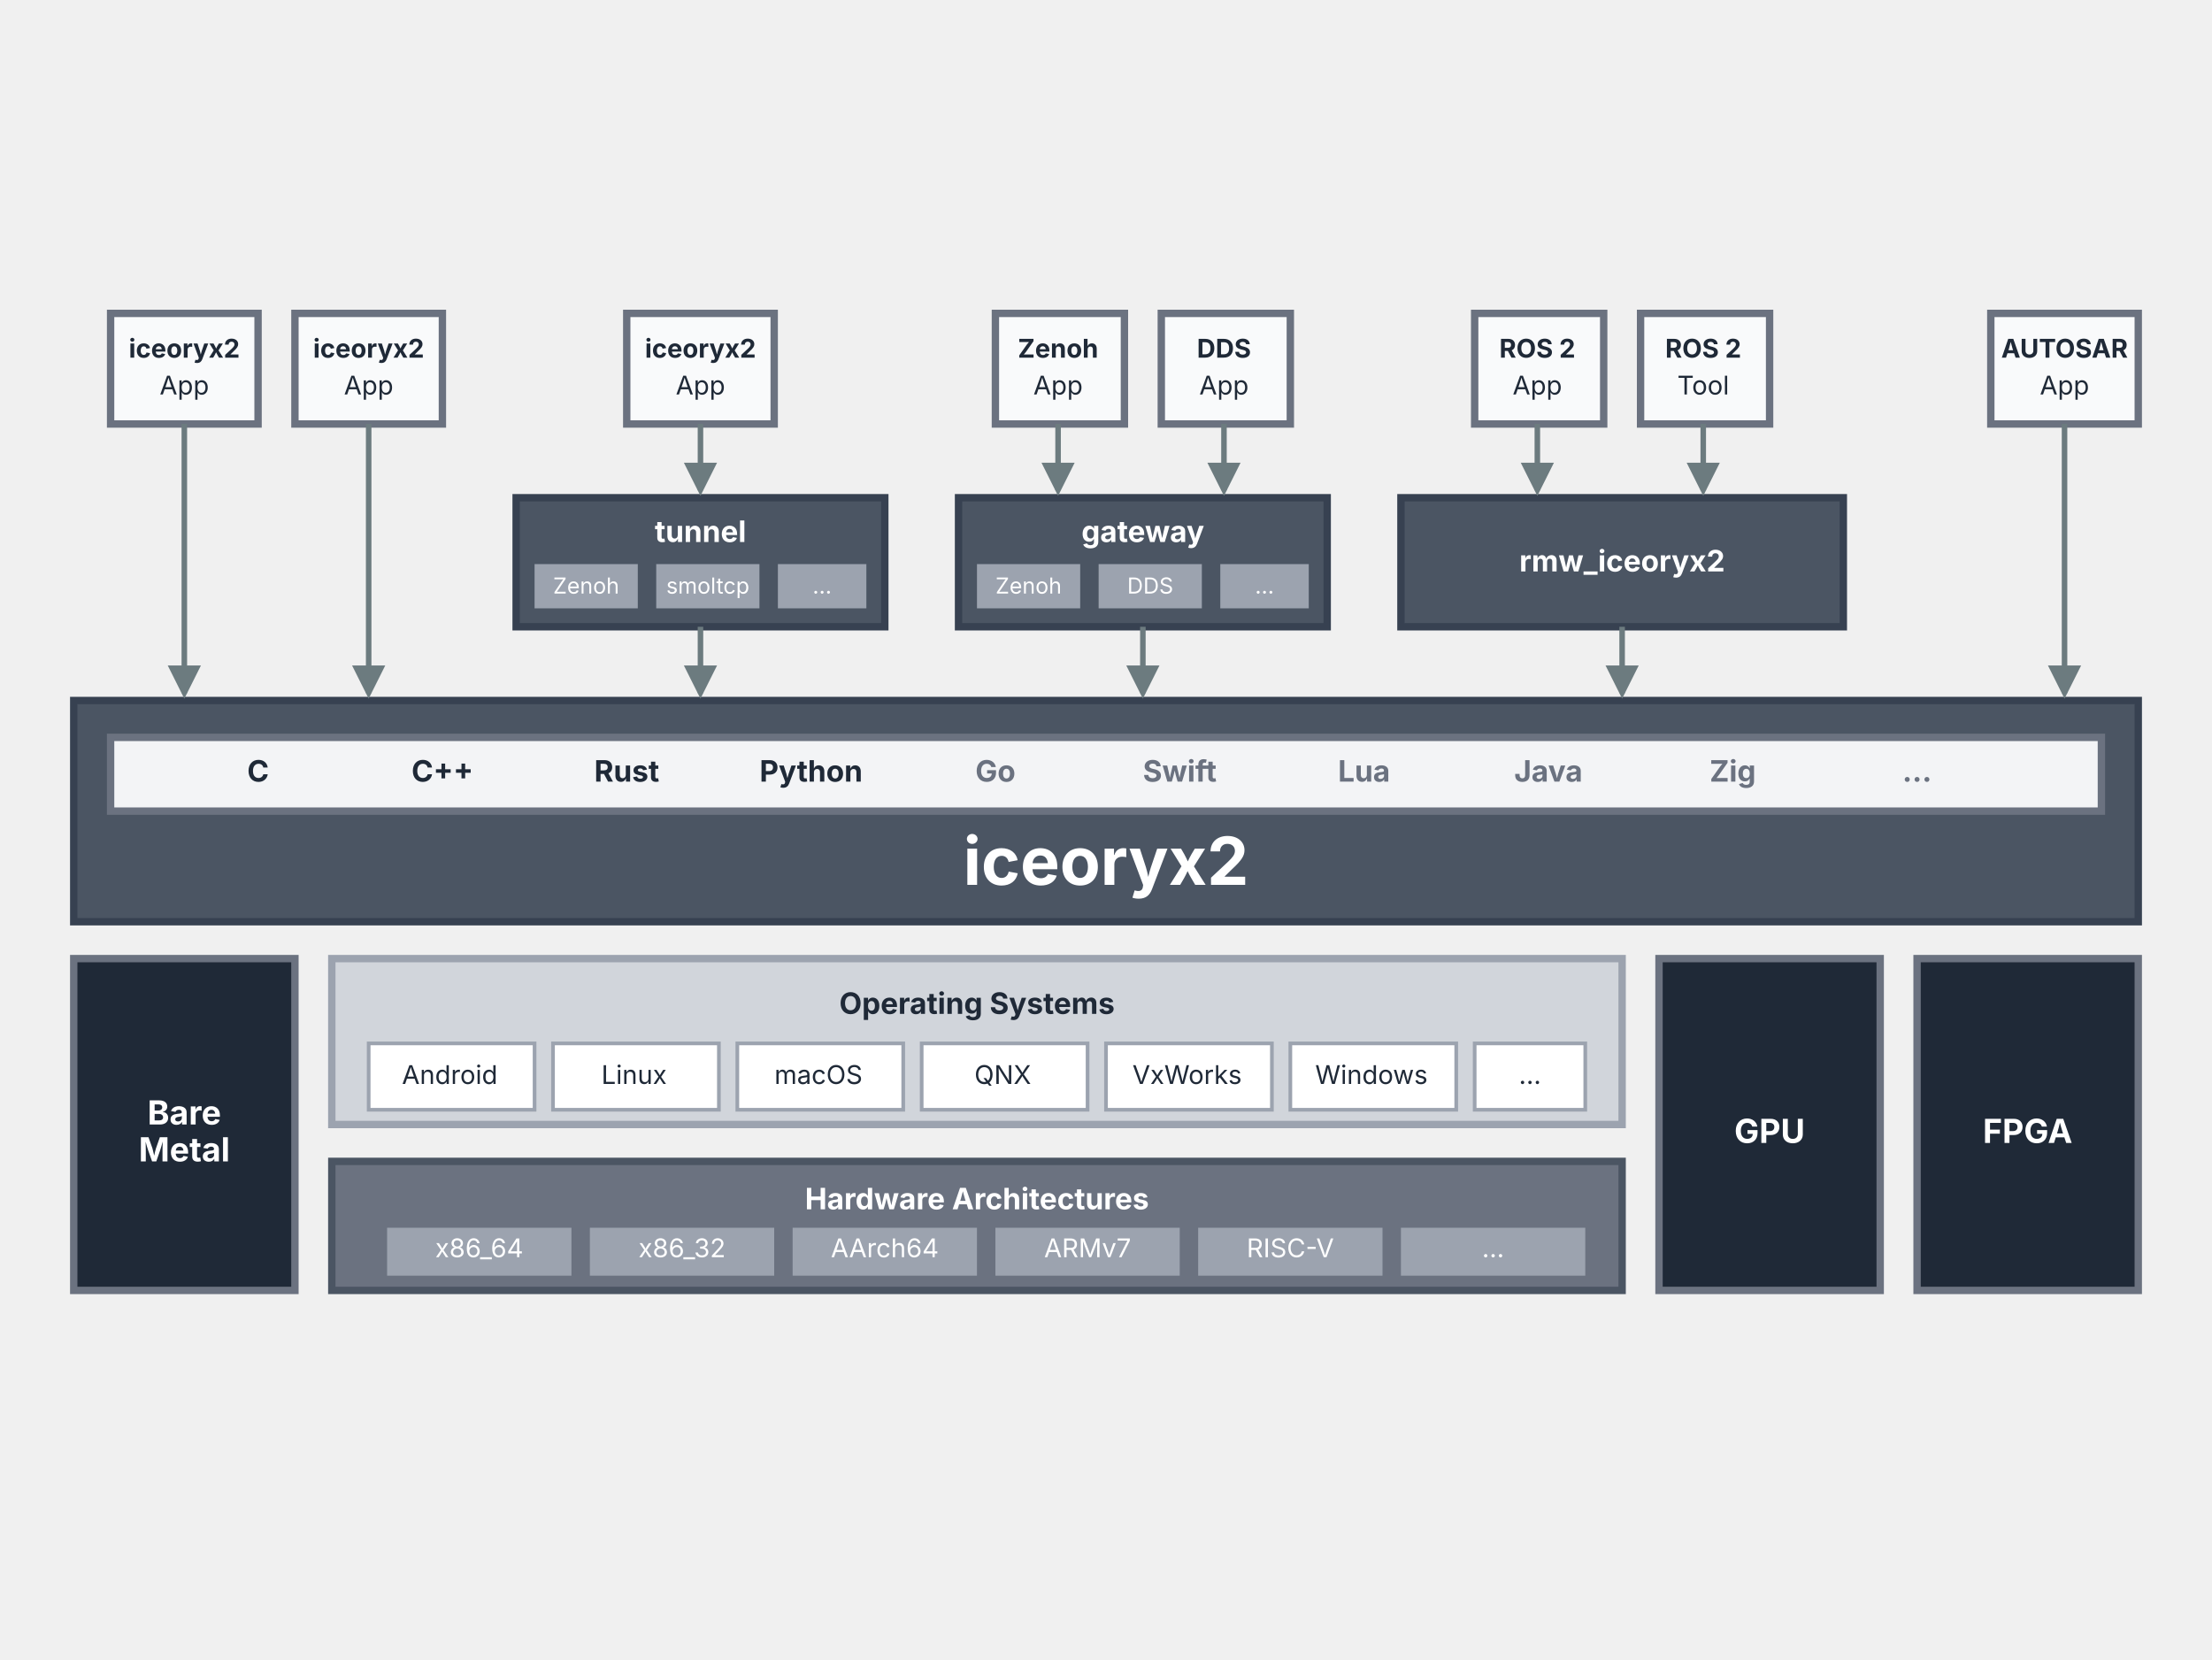
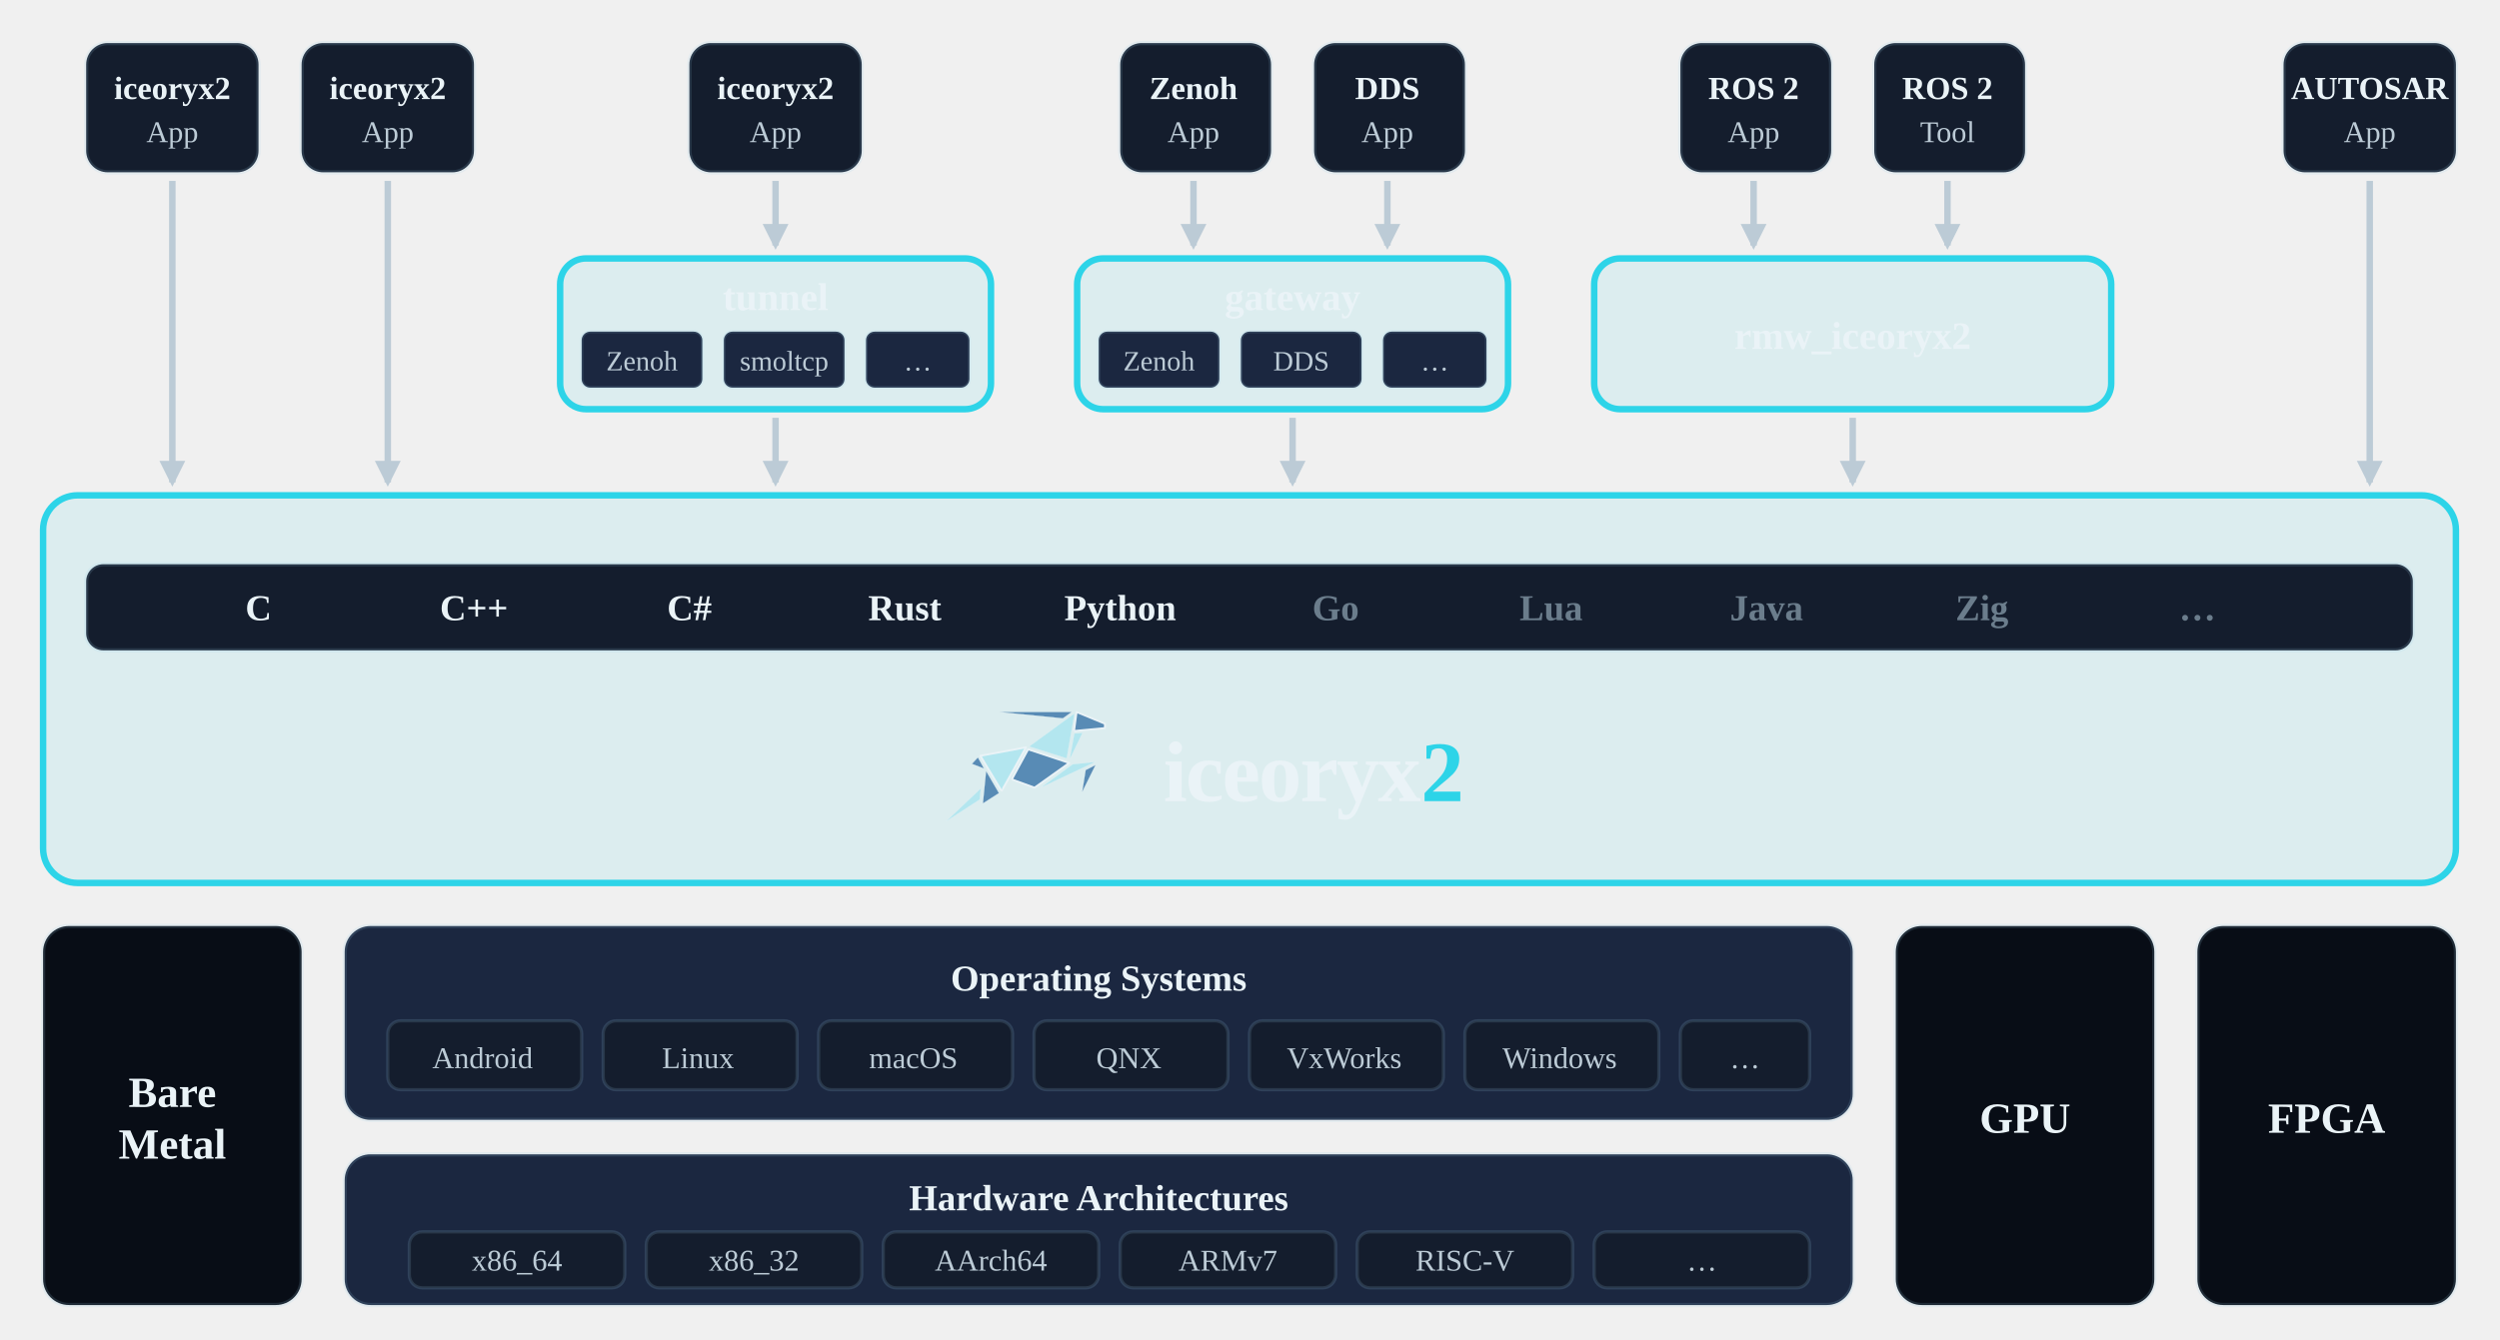
- <svg xmlns="http://www.w3.org/2000/svg" viewBox="0 0 600 450">
+ <svg xmlns="http://www.w3.org/2000/svg" viewBox="10 75 580 311" role="img" aria-label="Distributed, portable and safety-certifiable systems with iceoryx2">
+   <style>
+     .gv-app    { fill: var(--ix-surface, #141d2d); stroke: var(--ix-line, rgba(150,200,230,0.16)); stroke-width: 1; }
+     .gv-app-t  { font-family: var(--font-stack, sans-serif); font-weight: 600; font-size: 7.5px; fill: var(--ix-text, #eaf3f7); }
+     .gv-app-s  { font-family: var(--font-stack, sans-serif); font-size: 7px; fill: var(--ix-muted, #bccbd6); }
+     .gv-mw     { fill: rgba(45,212,232,0.10); stroke: var(--ix-ice, #2dd4e8); stroke-width: 1.5; }
+     .gv-mw-t   { font-family: var(--font-stack, sans-serif); font-weight: 600; font-size: 9px; fill: var(--ix-text, #eaf3f7); }
+     .gv-chip   { fill: var(--ix-surface-2, #1b2740); stroke: var(--ix-line, rgba(150,200,230,0.16)); stroke-width: 0.75; }
+     .gv-chip-t { font-family: var(--font-stack, sans-serif); font-size: 6.5px; fill: var(--ix-muted, #bccbd6); }
+     .gv-core   { fill: rgba(45,212,232,0.10); stroke: var(--ix-ice, #2dd4e8); stroke-width: 1.5; }
+     .gv-core-t { font-family: var(--font-stack, sans-serif); font-weight: 700; font-size: 20px; fill: var(--ix-text, #eaf3f7); }
+     .gv-bind   { fill: var(--ix-surface, #141d2d); stroke: var(--ix-line, rgba(150,200,230,0.16)); stroke-width: 1; }
+     .gv-bind-a { font-family: var(--font-stack, sans-serif); font-weight: 600; font-size: 8.5px; fill: var(--ix-text, #eaf3f7); }
+     .gv-bind-p { font-family: var(--font-stack, sans-serif); font-weight: 600; font-size: 8.5px; fill: var(--ix-muted-2, #6b7d8c); }
+     .gv-plat   { fill: var(--ix-bg-2, #080d16); stroke: var(--ix-line, rgba(150,200,230,0.16)); stroke-width: 1; }
+     .gv-plat-t { font-family: var(--font-stack, sans-serif); font-weight: 600; font-size: 10px; fill: var(--ix-text, #eaf3f7); }
+     .gv-region { fill: var(--ix-surface-2, #1b2740); stroke: var(--ix-line, rgba(150,200,230,0.16)); stroke-width: 1; }
+     .gv-region-t { font-family: var(--font-stack, sans-serif); font-weight: 600; font-size: 8.5px; fill: var(--ix-text, #eaf3f7); }
+     .gv-pchip   { fill: var(--ix-surface, #141d2d); stroke: var(--ix-line, rgba(150,200,230,0.16)); stroke-width: 0.75; }
+     .gv-pchip-t { font-family: var(--font-stack, sans-serif); font-size: 7px; fill: var(--ix-muted, #bccbd6); }
+     .gv-flow   { stroke: var(--ix-muted, #bccbd6); stroke-width: 1.5; fill: none; }
+   </style>
  <defs>
-     <style>
-       .custom-fonts {
-         font-family: Inter, -apple-system, BlinkMacSystemFont, 'Segoe UI', Roboto, sans-serif;
-       }
-     </style>
-     <marker id="arrow" markerWidth="6" markerHeight="6" refX="5" refY="3" orient="auto">
-       <polygon points="0,0 0,6 6,3" fill="#6c7b7f" />
+     <marker id="gv-arrow" markerWidth="8" markerHeight="8" refX="6" refY="4" orient="auto" markerUnits="userSpaceOnUse" overflow="visible">
+       <path d="M1,1 L7,4 L1,7 Z" fill="var(--ix-muted, #bccbd6)" />
    </marker>
  </defs>
-   <rect width="600" height="450" fill="transparent" />
-   <rect x="30" y="85" width="40" height="30" fill="#f9fafb" stroke="#6b7280" stroke-width="2" />
-   <text x="50" y="97" text-anchor="middle" class="custom-fonts" font-size="7" font-weight="bold" fill="#1f2937">iceoryx2</text>
-   <text x="50" y="107" text-anchor="middle" class="custom-fonts" font-size="7" fill="#1f2937">App</text>
-   <rect x="80" y="85" width="40" height="30" fill="#f9fafb" stroke="#6b7280" stroke-width="2" />
-   <text x="100" y="97" text-anchor="middle" class="custom-fonts" font-size="7" font-weight="bold" fill="#1f2937">iceoryx2</text>
-   <text x="100" y="107" text-anchor="middle" class="custom-fonts" font-size="7" fill="#1f2937">App</text>
-   <rect x="170" y="85" width="40" height="30" fill="#f9fafb" stroke="#6b7280" stroke-width="2" />
-   <text x="190" y="97" text-anchor="middle" class="custom-fonts" font-size="7" font-weight="bold" fill="#1f2937">iceoryx2</text>
-   <text x="190" y="107" text-anchor="middle" class="custom-fonts" font-size="7" fill="#1f2937">App</text>
-   <rect x="270" y="85" width="35" height="30" fill="#f9fafb" stroke="#6b7280" stroke-width="2" />
-   <text x="287" y="97" text-anchor="middle" class="custom-fonts" font-size="7" font-weight="bold" fill="#1f2937">Zenoh</text>
-   <text x="287" y="107" text-anchor="middle" class="custom-fonts" font-size="7" fill="#1f2937">App</text>
-   <rect x="315" y="85" width="35" height="30" fill="#f9fafb" stroke="#6b7280" stroke-width="2" />
-   <text x="332" y="97" text-anchor="middle" class="custom-fonts" font-size="7" font-weight="bold" fill="#1f2937">DDS</text>
-   <text x="332" y="107" text-anchor="middle" class="custom-fonts" font-size="7" fill="#1f2937">App</text>
-   <rect x="400" y="85" width="35" height="30" fill="#f9fafb" stroke="#6b7280" stroke-width="2" />
-   <text x="417" y="97" text-anchor="middle" class="custom-fonts" font-size="7" font-weight="bold" fill="#1f2937">ROS 2</text>
-   <text x="417" y="107" text-anchor="middle" class="custom-fonts" font-size="7" fill="#1f2937">App</text>
-   <rect x="445" y="85" width="35" height="30" fill="#f9fafb" stroke="#6b7280" stroke-width="2" />
-   <text x="462" y="97" text-anchor="middle" class="custom-fonts" font-size="7" font-weight="bold" fill="#1f2937">ROS 2</text>
-   <text x="462" y="107" text-anchor="middle" class="custom-fonts" font-size="7" fill="#1f2937">Tool</text>
-   <rect x="540" y="85" width="40" height="30" fill="#f9fafb" stroke="#6b7280" stroke-width="2" />
-   <text x="560" y="97" text-anchor="middle" class="custom-fonts" font-size="7" font-weight="bold" fill="#1f2937">AUTOSAR</text>
-   <text x="560" y="107" text-anchor="middle" class="custom-fonts" font-size="7" fill="#1f2937">App</text>
-   <rect x="140" y="135" width="100" height="35" fill="#4b5563" stroke="#374151" stroke-width="2" />
-   <text x="190" y="147" text-anchor="middle" class="custom-fonts" font-size="8" font-weight="bold" fill="white">tunnel</text>
-   <rect x="145" y="153" width="28" height="12" fill="#9ca3af" />
-   <text x="159" y="161" text-anchor="middle" class="custom-fonts" font-size="6" fill="white">Zenoh</text>
-   <rect x="178" y="153" width="28" height="12" fill="#9ca3af" />
-   <text x="192" y="161" text-anchor="middle" class="custom-fonts" font-size="6" fill="white">smoltcp</text>
-   <rect x="211" y="153" width="24" height="12" fill="#9ca3af" />
-   <text x="223" y="161" text-anchor="middle" class="custom-fonts" font-size="6" fill="white">...</text>
-   <rect x="260" y="135" width="100" height="35" fill="#4b5563" stroke="#374151" stroke-width="2" />
-   <text x="310" y="147" text-anchor="middle" class="custom-fonts" font-size="8" font-weight="bold" fill="white">gateway</text>
-   <rect x="265" y="153" width="28" height="12" fill="#9ca3af" />
-   <text x="279" y="161" text-anchor="middle" class="custom-fonts" font-size="6" fill="white">Zenoh</text>
-   <rect x="298" y="153" width="28" height="12" fill="#9ca3af" />
-   <text x="312" y="161" text-anchor="middle" class="custom-fonts" font-size="6" fill="white">DDS</text>
-   <rect x="331" y="153" width="24" height="12" fill="#9ca3af" />
-   <text x="343" y="161" text-anchor="middle" class="custom-fonts" font-size="6" fill="white">...</text>
-   <rect x="380" y="135" width="120" height="35" fill="#4b5563" stroke="#374151" stroke-width="2" />
-   <text x="440" y="155" text-anchor="middle" class="custom-fonts" font-size="8" font-weight="bold" fill="white">rmw_iceoryx2</text>
-   <rect x="20" y="190" width="560" height="60" fill="#4b5563" stroke="#374151" stroke-width="2" />
-   <text x="300" y="240" text-anchor="middle" class="custom-fonts" font-size="18" font-weight="bold" fill="white">iceoryx2</text>
-   <rect x="30" y="200" width="540" height="20" fill="#f3f4f6" stroke="#6b7280" stroke-width="2" />
-   <text x="70" y="212" text-anchor="middle" class="custom-fonts" font-size="8" font-weight="bold" fill="#1f2937">C</text>
-   <text x="120" y="212" text-anchor="middle" class="custom-fonts" font-size="8" font-weight="bold" fill="#1f2937">C++</text>
-   <text x="170" y="212" text-anchor="middle" class="custom-fonts" font-size="8" font-weight="bold" fill="#1f2937">Rust</text>
-   <text x="220" y="212" text-anchor="middle" class="custom-fonts" font-size="8" font-weight="bold" fill="#1f2937">Python</text>
-   <text x="270" y="212" text-anchor="middle" class="custom-fonts" font-size="8" font-weight="bold" fill="#6b7280">Go</text>
-   <text x="320" y="212" text-anchor="middle" class="custom-fonts" font-size="8" font-weight="bold" fill="#6b7280">Swift</text>
-   <text x="370" y="212" text-anchor="middle" class="custom-fonts" font-size="8" font-weight="bold" fill="#6b7280">Lua</text>
-   <text x="420" y="212" text-anchor="middle" class="custom-fonts" font-size="8" font-weight="bold" fill="#6b7280">Java</text>
-   <text x="470" y="212" text-anchor="middle" class="custom-fonts" font-size="8" font-weight="bold" fill="#6b7280">Zig</text>
-   <text x="520" y="212" text-anchor="middle" class="custom-fonts" font-size="8" font-weight="bold" fill="#6b7280">...</text>
-   <rect x="20" y="260" width="60" height="90" fill="#1f2937" stroke="#6b7280" stroke-width="2" />
-   <text x="50" y="305" text-anchor="middle" class="custom-fonts" font-size="9" font-weight="bold" fill="white">Bare</text>
-   <text x="50" y="315" text-anchor="middle" class="custom-fonts" font-size="9" font-weight="bold" fill="white">Metal</text>
-   <rect x="90" y="260" width="350" height="45" fill="#d1d5db" stroke="#9ca3af" stroke-width="2" />
-   <text x="265" y="275" text-anchor="middle" class="custom-fonts" font-size="8" font-weight="bold" fill="#1f2937">Operating Systems</text>
-   <rect x="100" y="283" width="45" height="18" fill="white" stroke="#9ca3af" />
-   <text x="122" y="294" text-anchor="middle" class="custom-fonts" font-size="7" fill="#1f2937">Android</text>
-   <rect x="150" y="283" width="45" height="18" fill="white" stroke="#9ca3af" />
-   <text x="172" y="294" text-anchor="middle" class="custom-fonts" font-size="7" fill="#1f2937">Linux</text>
-   <rect x="200" y="283" width="45" height="18" fill="white" stroke="#9ca3af" />
-   <text x="222" y="294" text-anchor="middle" class="custom-fonts" font-size="7" fill="#1f2937">macOS</text>
-   <rect x="250" y="283" width="45" height="18" fill="white" stroke="#9ca3af" />
-   <text x="272" y="294" text-anchor="middle" class="custom-fonts" font-size="7" fill="#1f2937">QNX</text>
-   <rect x="300" y="283" width="45" height="18" fill="white" stroke="#9ca3af" />
-   <text x="322" y="294" text-anchor="middle" class="custom-fonts" font-size="7" fill="#1f2937">VxWorks</text>
-   <rect x="350" y="283" width="45" height="18" fill="white" stroke="#9ca3af" />
-   <text x="372" y="294" text-anchor="middle" class="custom-fonts" font-size="7" fill="#1f2937">Windows</text>
-   <rect x="400" y="283" width="30" height="18" fill="white" stroke="#9ca3af" />
-   <text x="415" y="294" text-anchor="middle" class="custom-fonts" font-size="7" fill="#1f2937">...</text>
-   <rect x="450" y="260" width="60" height="90" fill="#1f2937" stroke="#6b7280" stroke-width="2" />
-   <text x="480" y="310" text-anchor="middle" class="custom-fonts" font-size="9" font-weight="bold" fill="white">GPU</text>
-   <rect x="520" y="260" width="60" height="90" fill="#1f2937" stroke="#6b7280" stroke-width="2" />
-   <text x="550" y="310" text-anchor="middle" class="custom-fonts" font-size="9" font-weight="bold" fill="white">FPGA</text>
-   <rect x="90" y="315" width="350" height="35" fill="#6b7280" stroke="#4b5563" stroke-width="2" />
-   <text x="265" y="328" text-anchor="middle" class="custom-fonts" font-size="8" font-weight="bold" fill="white">Hardware Architectures</text>
-   <rect x="105" y="333" width="50" height="13" fill="#9ca3af" />
-   <text x="130" y="341" text-anchor="middle" class="custom-fonts" font-size="7" fill="white">x86_64</text>
-   <rect x="160" y="333" width="50" height="13" fill="#9ca3af" />
-   <text x="185" y="341" text-anchor="middle" class="custom-fonts" font-size="7" fill="white">x86_32</text>
-   <rect x="215" y="333" width="50" height="13" fill="#9ca3af" />
-   <text x="240" y="341" text-anchor="middle" class="custom-fonts" font-size="7" fill="white">AArch64</text>
-   <rect x="270" y="333" width="50" height="13" fill="#9ca3af" />
-   <text x="295" y="341" text-anchor="middle" class="custom-fonts" font-size="7" fill="white">ARMv7</text>
-   <rect x="325" y="333" width="50" height="13" fill="#9ca3af" />
-   <text x="350" y="341" text-anchor="middle" class="custom-fonts" font-size="7" fill="white">RISC-V</text>
-   <rect x="380" y="333" width="50" height="13" fill="#9ca3af" />
-   <text x="405" y="341" text-anchor="middle" class="custom-fonts" font-size="7" fill="white">...</text>
-   <line x1="50" y1="115" x2="50" y2="188" stroke="#6c7b7f" stroke-width="1.5" marker-end="url(#arrow)" />
-   <line x1="100" y1="115" x2="100" y2="188" stroke="#6c7b7f" stroke-width="1.5" marker-end="url(#arrow)" />
-   <line x1="190" y1="115" x2="190" y2="133" stroke="#6c7b7f" stroke-width="1.5" marker-end="url(#arrow)" />
-   <line x1="190" y1="170" x2="190" y2="188" stroke="#6c7b7f" stroke-width="1.5" marker-end="url(#arrow)" />
-   <line x1="287" y1="115" x2="287" y2="133" stroke="#6c7b7f" stroke-width="1.5" marker-end="url(#arrow)" />
-   <line x1="332" y1="115" x2="332" y2="133" stroke="#6c7b7f" stroke-width="1.5" marker-end="url(#arrow)" />
-   <line x1="310" y1="170" x2="310" y2="188" stroke="#6c7b7f" stroke-width="1.5" marker-end="url(#arrow)" />
-   <line x1="417" y1="115" x2="417" y2="133" stroke="#6c7b7f" stroke-width="1.5" marker-end="url(#arrow)" />
-   <line x1="462" y1="115" x2="462" y2="133" stroke="#6c7b7f" stroke-width="1.5" marker-end="url(#arrow)" />
-   <line x1="440" y1="170" x2="440" y2="188" stroke="#6c7b7f" stroke-width="1.5" marker-end="url(#arrow)" />
-   <line x1="560" y1="115" x2="560" y2="188" stroke="#6c7b7f" stroke-width="1.5" marker-end="url(#arrow)" />
+   <rect class="gv-app" x="30" y="85" width="40" height="30" rx="5" />
+   <text class="gv-app-t" x="50" y="98" text-anchor="middle">iceoryx2</text>
+   <text class="gv-app-s" x="50" y="108" text-anchor="middle">App</text>
+   <rect class="gv-app" x="80" y="85" width="40" height="30" rx="5" />
+   <text class="gv-app-t" x="100" y="98" text-anchor="middle">iceoryx2</text>
+   <text class="gv-app-s" x="100" y="108" text-anchor="middle">App</text>
+   <rect class="gv-app" x="170" y="85" width="40" height="30" rx="5" />
+   <text class="gv-app-t" x="190" y="98" text-anchor="middle">iceoryx2</text>
+   <text class="gv-app-s" x="190" y="108" text-anchor="middle">App</text>
+   <rect class="gv-app" x="270" y="85" width="35" height="30" rx="5" />
+   <text class="gv-app-t" x="287" y="98" text-anchor="middle">Zenoh</text>
+   <text class="gv-app-s" x="287" y="108" text-anchor="middle">App</text>
+   <rect class="gv-app" x="315" y="85" width="35" height="30" rx="5" />
+   <text class="gv-app-t" x="332" y="98" text-anchor="middle">DDS</text>
+   <text class="gv-app-s" x="332" y="108" text-anchor="middle">App</text>
+   <rect class="gv-app" x="400" y="85" width="35" height="30" rx="5" />
+   <text class="gv-app-t" x="417" y="98" text-anchor="middle">ROS 2</text>
+   <text class="gv-app-s" x="417" y="108" text-anchor="middle">App</text>
+   <rect class="gv-app" x="445" y="85" width="35" height="30" rx="5" />
+   <text class="gv-app-t" x="462" y="98" text-anchor="middle">ROS 2</text>
+   <text class="gv-app-s" x="462" y="108" text-anchor="middle">Tool</text>
+   <rect class="gv-app" x="540" y="85" width="40" height="30" rx="5" />
+   <text class="gv-app-t" x="560" y="98" text-anchor="middle">AUTOSAR</text>
+   <text class="gv-app-s" x="560" y="108" text-anchor="middle">App</text>
+   <rect class="gv-mw" x="140" y="135" width="100" height="35" rx="6" />
+   <text class="gv-mw-t" x="190" y="147" text-anchor="middle">tunnel</text>
+   <rect class="gv-chip" x="145" y="152" width="28" height="13" rx="2" />
+   <text class="gv-chip-t" x="159" y="161" text-anchor="middle">Zenoh</text>
+   <rect class="gv-chip" x="178" y="152" width="28" height="13" rx="2" />
+   <text class="gv-chip-t" x="192" y="161" text-anchor="middle">smoltcp</text>
+   <rect class="gv-chip" x="211" y="152" width="24" height="13" rx="2" />
+   <text class="gv-chip-t" x="223" y="161" text-anchor="middle">…</text>
+   <rect class="gv-mw" x="260" y="135" width="100" height="35" rx="6" />
+   <text class="gv-mw-t" x="310" y="147" text-anchor="middle">gateway</text>
+   <rect class="gv-chip" x="265" y="152" width="28" height="13" rx="2" />
+   <text class="gv-chip-t" x="279" y="161" text-anchor="middle">Zenoh</text>
+   <rect class="gv-chip" x="298" y="152" width="28" height="13" rx="2" />
+   <text class="gv-chip-t" x="312" y="161" text-anchor="middle">DDS</text>
+   <rect class="gv-chip" x="331" y="152" width="24" height="13" rx="2" />
+   <text class="gv-chip-t" x="343" y="161" text-anchor="middle">…</text>
+   <rect class="gv-mw" x="380" y="135" width="120" height="35" rx="6" />
+   <text class="gv-mw-t" x="440" y="156" text-anchor="middle">rmw_iceoryx2</text>
+   <rect class="gv-core" x="20" y="190" width="560" height="90" rx="8" />
+   <rect class="gv-bind" x="30" y="206" width="540" height="20" rx="4" />
+   <text class="gv-bind-a" x="70" y="219" text-anchor="middle">C</text>
+   <text class="gv-bind-a" x="120" y="219" text-anchor="middle">C++</text>
+   <text class="gv-bind-a" x="170" y="219" text-anchor="middle">C#</text>
+   <text class="gv-bind-a" x="220" y="219" text-anchor="middle">Rust</text>
+   <text class="gv-bind-a" x="270" y="219" text-anchor="middle">Python</text>
+   <text class="gv-bind-p" x="320" y="219" text-anchor="middle">Go</text>
+   <text class="gv-bind-p" x="370" y="219" text-anchor="middle">Lua</text>
+   <text class="gv-bind-p" x="420" y="219" text-anchor="middle">Java</text>
+   <text class="gv-bind-p" x="470" y="219" text-anchor="middle">Zig</text>
+   <text class="gv-bind-p" x="520" y="219" text-anchor="middle">…</text>
+   <g transform="translate(209.97 223) scale(0.3756)" style="color: var(--ix-text, #eaf3f7)">
+     <g stroke="currentColor" stroke-width="1.2" stroke-linejoin="round" vector-effect="non-scaling-stroke">
+       <path fill="#588bb5" transform="matrix(0.1,0,0,-0.1,0,200)" d="M 848.672 1037.969 L 769.336 1174.023 L 749.492 974.18 Z M 848.672 1037.969 " />
+       <path fill="#588bb5" transform="matrix(0.1,0,0,-0.1,0,200)" d="M 756.562 1189.609 L 718.516 1258.398 L 681.68 1218.711 Z M 756.562 1189.609 " />
+       <path fill="#b3e6ef" transform="matrix(0.1,0,0,-0.1,0,200)" d="M 1444.531 1230.859 L 1303.828 1216.25 L 1105.859 1070.938 Z M 1444.531 1230.859 " />
+       <path fill="#b3e6ef" transform="matrix(0.1,0,0,-0.1,0,200)" d="M 730.078 998.125 L 737.188 1067.539 L 521.016 862.539 Z M 730.078 998.125 " />
+       <path fill="#588bb5" transform="matrix(0.1,0,0,-0.1,0,200)" d="M 1445.703 1211.641 L 1384.57 1180.156 L 1362.656 1044.102 Z M 1445.703 1211.641 " />
+       <path fill="#b3e6ef" d="M 86.43 94.785 C 86.75 94.785 101.57 67.914 101.57 67.914 L 73.391 73.148 L 86.43 94.785 " />
+       <path fill="none" transform="matrix(0.1,0,0,-0.1,0,200)" d="M 864.297 1052.148 C 867.5 1052.148 1015.703 1320.859 1015.703 1320.859 L 733.906 1268.516 Z M 864.297 1052.148 " />
+       <path fill="#b3e6ef" transform="matrix(0.1,0,0,-0.1,0,200)" d="M 1267.734 1252.305 L 1315.898 1531.016 L 1035 1325.938 Z M 1267.734 1252.305 " />
+       <path fill="#588bb5" d="M 92.82 87.738 L 106.863 92.855 L 128.309 77.566 L 102.914 69.16 L 92.82 87.738 " />
+       <path fill="none" transform="matrix(0.1,0,0,-0.1,0,200)" d="M 928.203 1122.617 L 1068.633 1071.445 L 1283.086 1224.336 L 1029.141 1308.398 Z M 928.203 1122.617 " />
+       <path fill="#588bb5" d="M 131.262 57.824 L 150.371 56.047 L 150.371 53.316 L 132.828 46.078 L 131.262 57.824 " />
+       <path fill="none" transform="matrix(0.1,0,0,-0.1,0,200)" d="M 1312.617 1421.758 L 1503.711 1439.531 L 1503.711 1466.836 L 1328.281 1539.219 Z M 1312.617 1421.758 " />
+       <path fill="#b3e6ef" transform="matrix(0.1,0,0,-0.1,0,200)" d="M 1314.531 1406.406 L 1365.234 1410.273 L 1285.273 1244.531 Z M 1314.531 1406.406 " />
+       <path fill="#588bb5" transform="matrix(0.1,0,0,-0.1,0,200)" d="M 1297.969 1539.023 L 851.406 1539.062 L 1243.398 1500.039 Z M 1297.969 1539.023 " />
+     </g>
+   </g>
+   <text class="gv-core-t" x="280" y="261" text-anchor="start" letter-spacing="-0.4">iceoryx<tspan fill="var(--ix-ice, #2dd4e8)">2</tspan>
+   </text>
+   <g transform="translate(0 28)">
+     <rect class="gv-plat" x="20" y="262" width="60" height="88" rx="6" />
+     <text class="gv-plat-t" x="50" y="304" text-anchor="middle">Bare</text>
+     <text class="gv-plat-t" x="50" y="316" text-anchor="middle">Metal</text>
+     <rect class="gv-region" x="90" y="262" width="350" height="45" rx="6" />
+     <text class="gv-region-t" x="265" y="277" text-anchor="middle">Operating Systems</text>
+     <rect class="gv-pchip" x="100" y="284" width="45" height="16" rx="3" />
+     <text class="gv-pchip-t" x="122" y="295" text-anchor="middle">Android</text>
+     <rect class="gv-pchip" x="150" y="284" width="45" height="16" rx="3" />
+     <text class="gv-pchip-t" x="172" y="295" text-anchor="middle">Linux</text>
+     <rect class="gv-pchip" x="200" y="284" width="45" height="16" rx="3" />
+     <text class="gv-pchip-t" x="222" y="295" text-anchor="middle">macOS</text>
+     <rect class="gv-pchip" x="250" y="284" width="45" height="16" rx="3" />
+     <text class="gv-pchip-t" x="272" y="295" text-anchor="middle">QNX</text>
+     <rect class="gv-pchip" x="300" y="284" width="45" height="16" rx="3" />
+     <text class="gv-pchip-t" x="322" y="295" text-anchor="middle">VxWorks</text>
+     <rect class="gv-pchip" x="350" y="284" width="45" height="16" rx="3" />
+     <text class="gv-pchip-t" x="372" y="295" text-anchor="middle">Windows</text>
+     <rect class="gv-pchip" x="400" y="284" width="30" height="16" rx="3" />
+     <text class="gv-pchip-t" x="415" y="295" text-anchor="middle">…</text>
+     <rect class="gv-plat" x="450" y="262" width="60" height="88" rx="6" />
+     <text class="gv-plat-t" x="480" y="310" text-anchor="middle">GPU</text>
+     <rect class="gv-plat" x="520" y="262" width="60" height="88" rx="6" />
+     <text class="gv-plat-t" x="550" y="310" text-anchor="middle">FPGA</text>
+     <rect class="gv-region" x="90" y="315" width="350" height="35" rx="6" />
+     <text class="gv-region-t" x="265" y="328" text-anchor="middle">Hardware Architectures</text>
+     <rect class="gv-pchip" x="105" y="333" width="50" height="13" rx="3" />
+     <text class="gv-pchip-t" x="130" y="342" text-anchor="middle">x86_64</text>
+     <rect class="gv-pchip" x="160" y="333" width="50" height="13" rx="3" />
+     <text class="gv-pchip-t" x="185" y="342" text-anchor="middle">x86_32</text>
+     <rect class="gv-pchip" x="215" y="333" width="50" height="13" rx="3" />
+     <text class="gv-pchip-t" x="240" y="342" text-anchor="middle">AArch64</text>
+     <rect class="gv-pchip" x="270" y="333" width="50" height="13" rx="3" />
+     <text class="gv-pchip-t" x="295" y="342" text-anchor="middle">ARMv7</text>
+     <rect class="gv-pchip" x="325" y="333" width="50" height="13" rx="3" />
+     <text class="gv-pchip-t" x="350" y="342" text-anchor="middle">RISC-V</text>
+     <rect class="gv-pchip" x="380" y="333" width="50" height="13" rx="3" />
+     <text class="gv-pchip-t" x="405" y="342" text-anchor="middle">…</text>
+   </g>
+   <line class="gv-flow" x1="50" y1="117" x2="50" y2="187" marker-end="url(#gv-arrow)" />
+   <line class="gv-flow" x1="100" y1="117" x2="100" y2="187" marker-end="url(#gv-arrow)" />
+   <line class="gv-flow" x1="190" y1="117" x2="190" y2="132" marker-end="url(#gv-arrow)" />
+   <line class="gv-flow" x1="190" y1="172" x2="190" y2="187" marker-end="url(#gv-arrow)" />
+   <line class="gv-flow" x1="287" y1="117" x2="287" y2="132" marker-end="url(#gv-arrow)" />
+   <line class="gv-flow" x1="332" y1="117" x2="332" y2="132" marker-end="url(#gv-arrow)" />
+   <line class="gv-flow" x1="310" y1="172" x2="310" y2="187" marker-end="url(#gv-arrow)" />
+   <line class="gv-flow" x1="417" y1="117" x2="417" y2="132" marker-end="url(#gv-arrow)" />
+   <line class="gv-flow" x1="462" y1="117" x2="462" y2="132" marker-end="url(#gv-arrow)" />
+   <line class="gv-flow" x1="440" y1="172" x2="440" y2="187" marker-end="url(#gv-arrow)" />
+   <line class="gv-flow" x1="560" y1="117" x2="560" y2="187" marker-end="url(#gv-arrow)" />
</svg>
